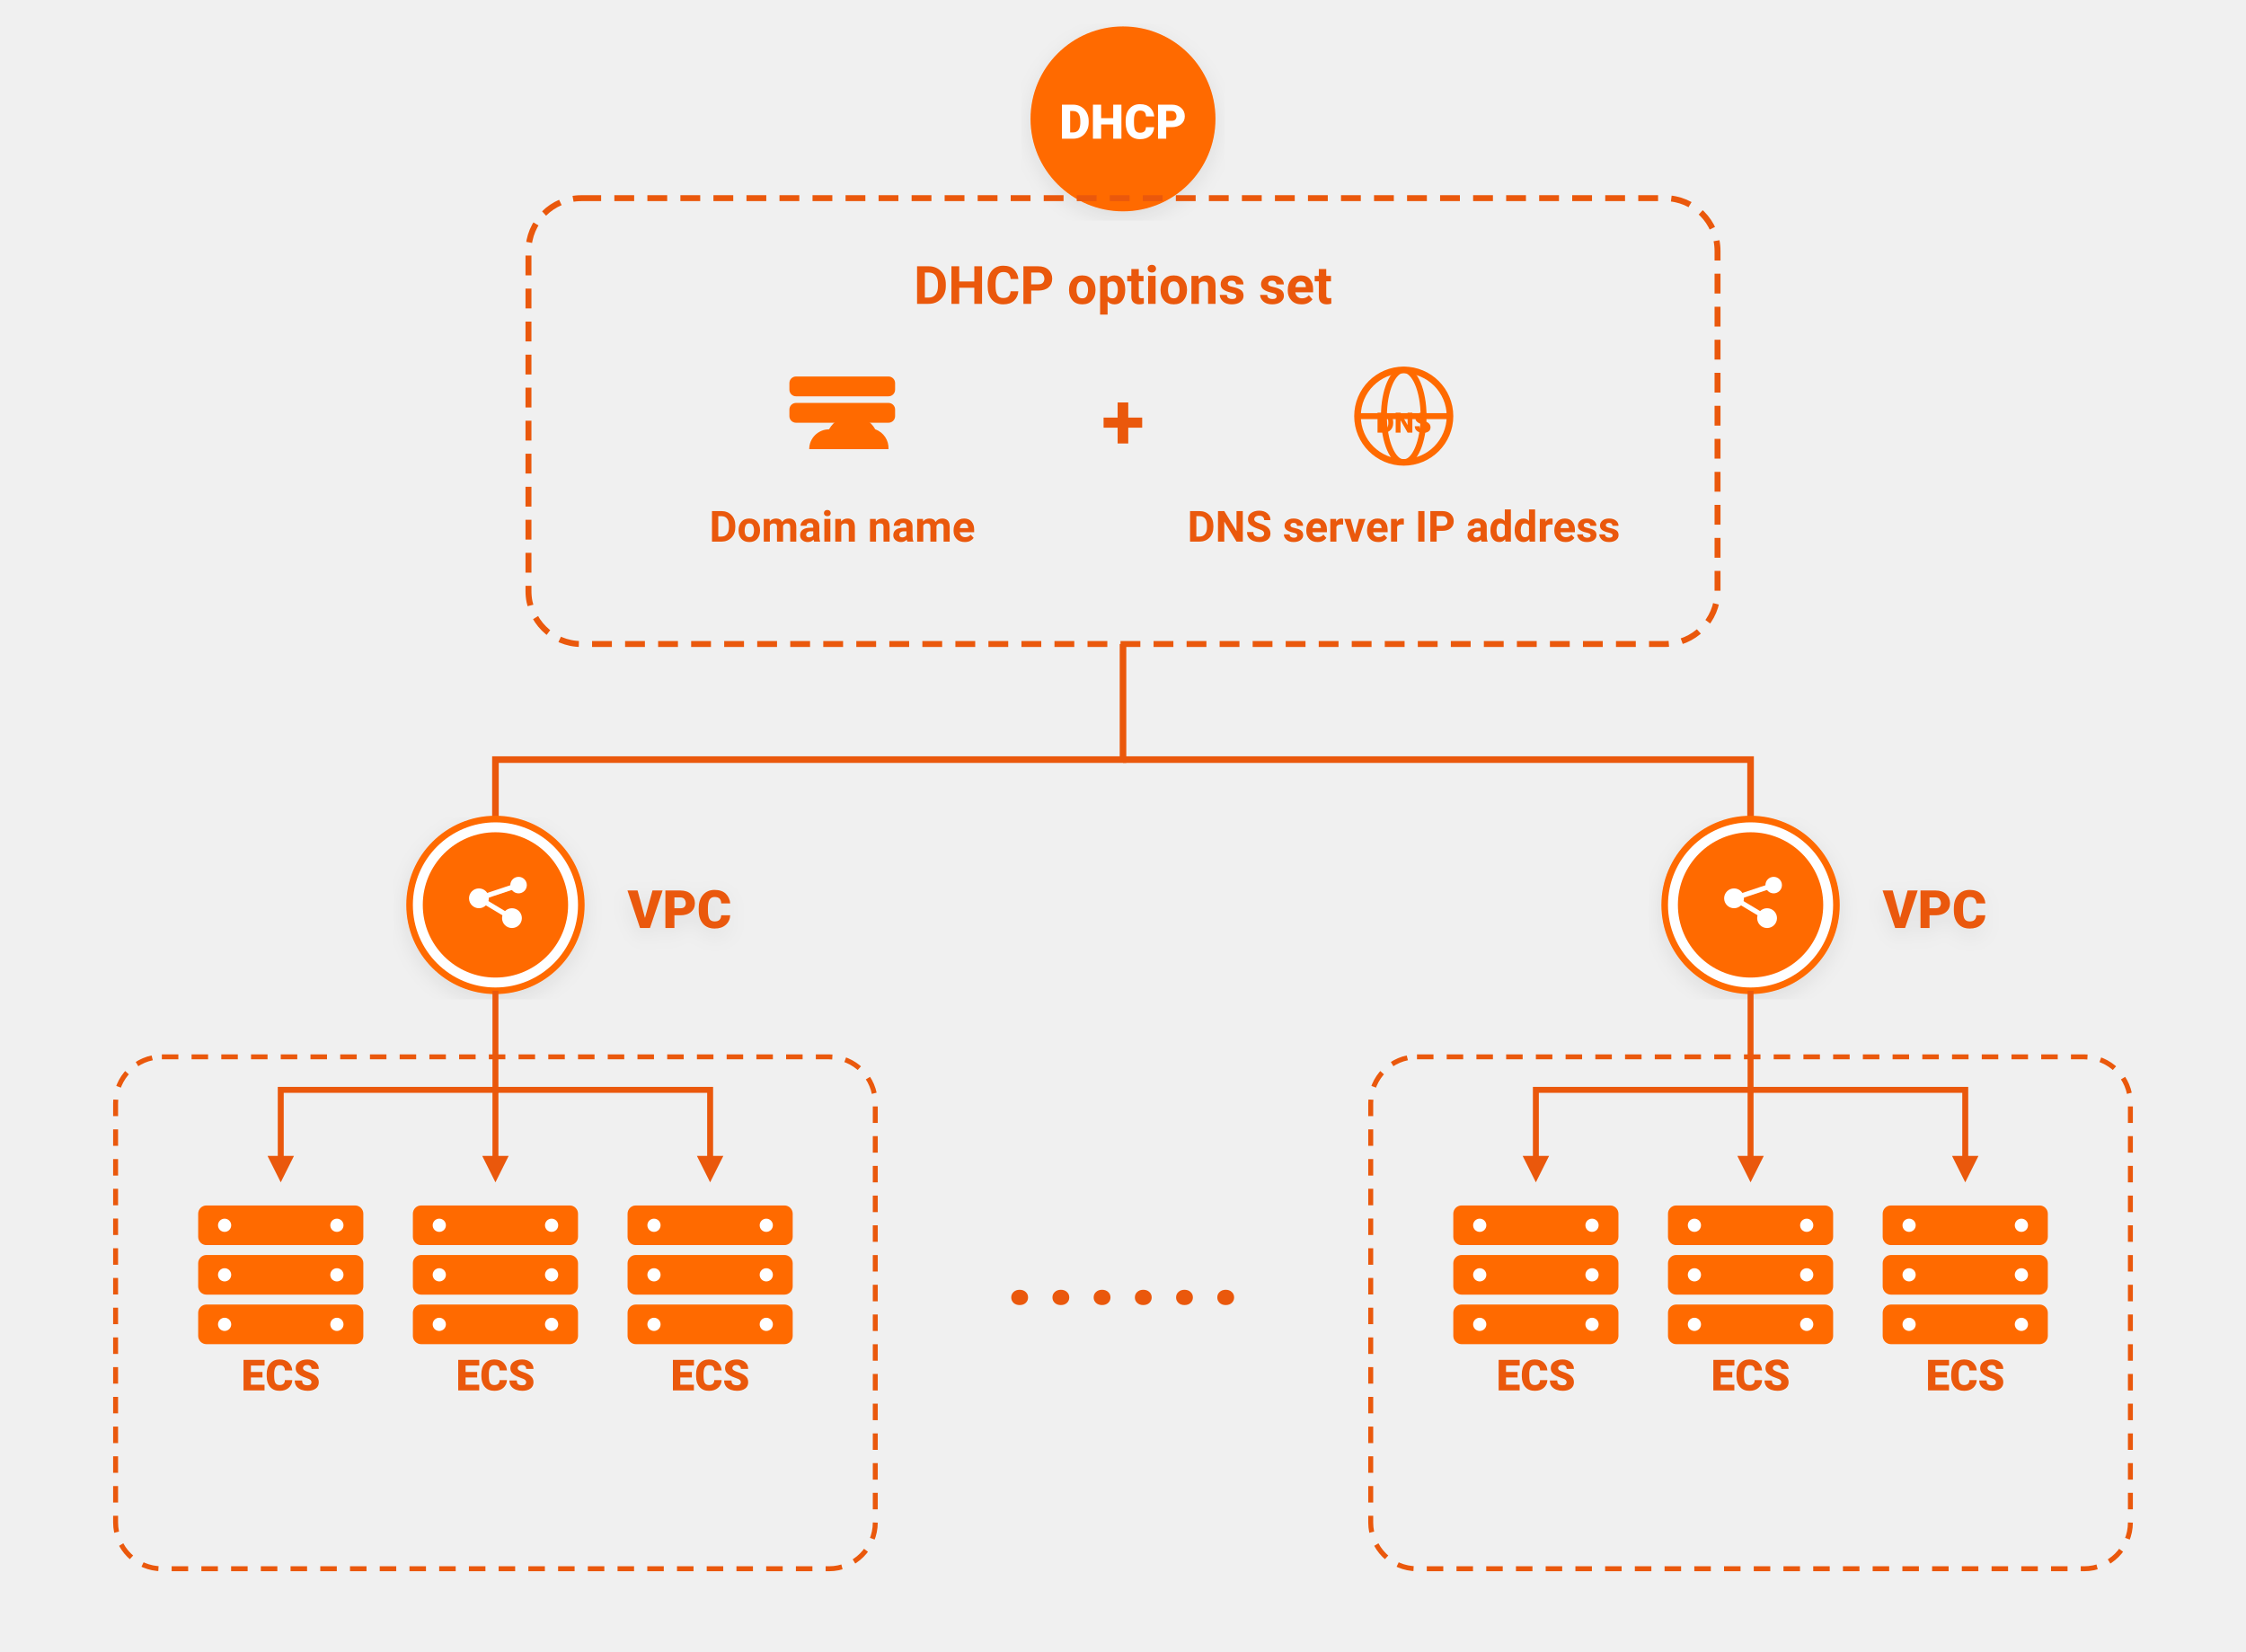
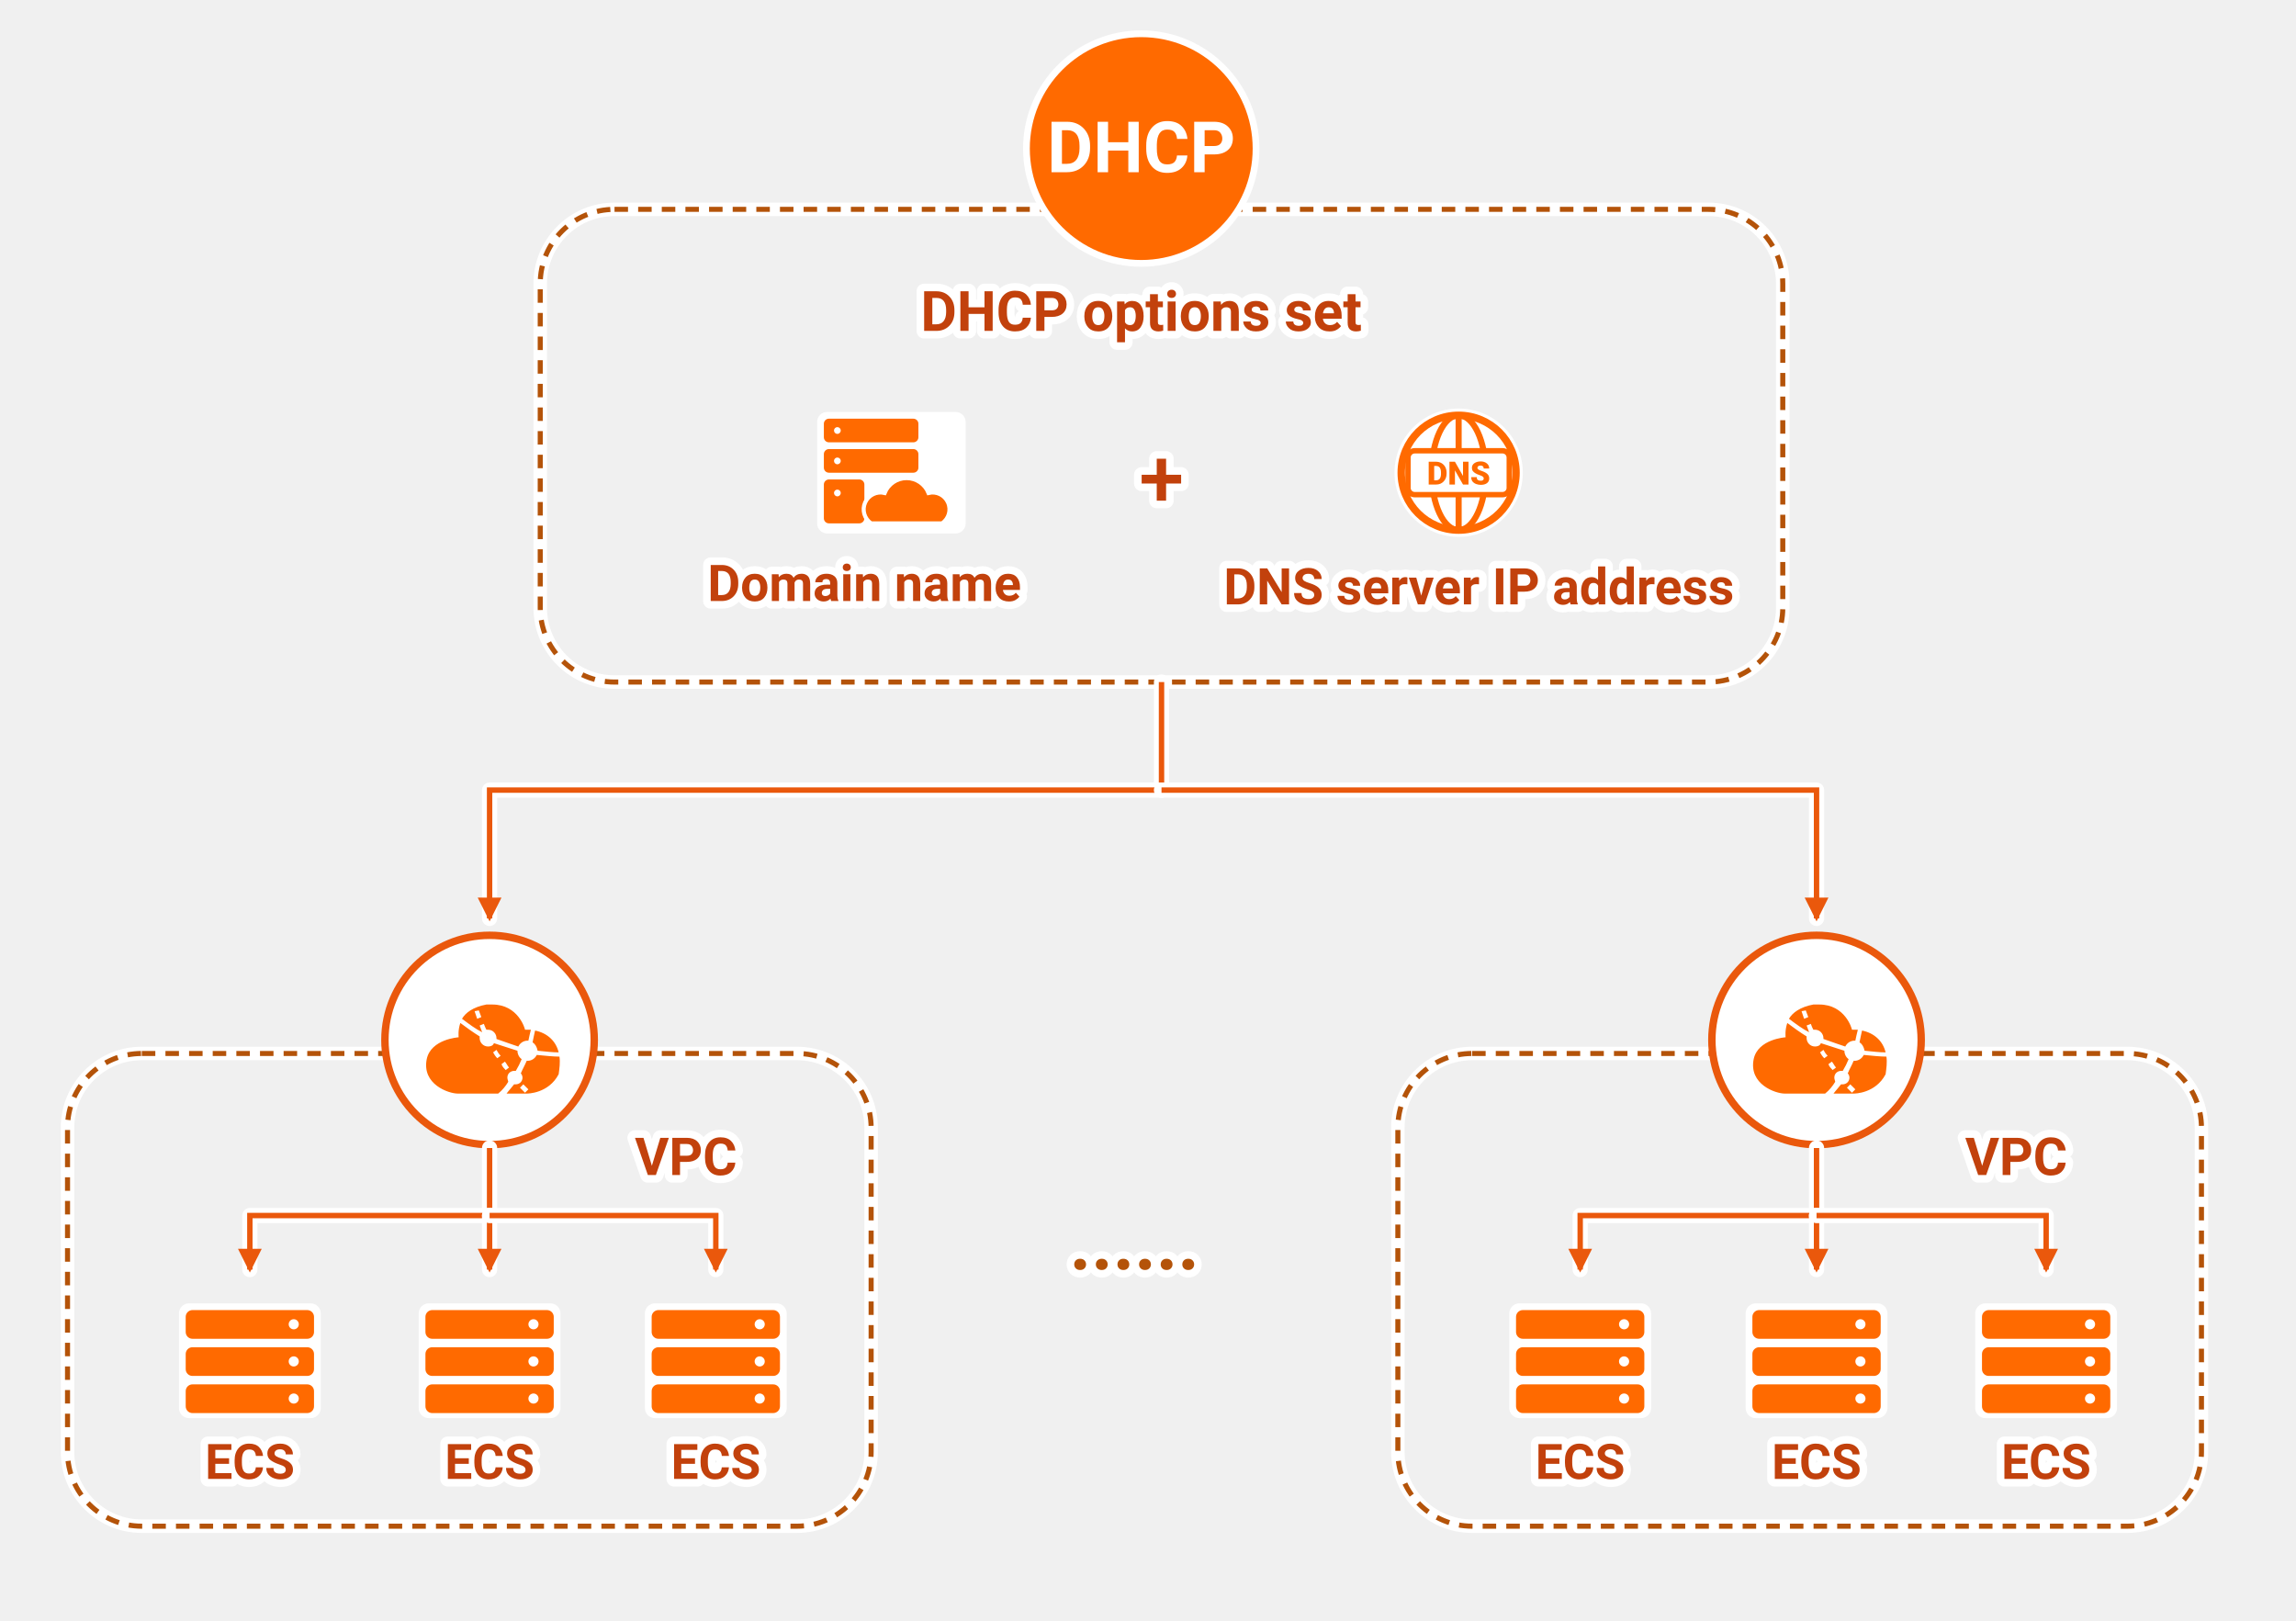
- <svg xmlns="http://www.w3.org/2000/svg" viewBox="0 0 680 500" width="100%" height="auto">
+ <svg xmlns="http://www.w3.org/2000/svg" viewBox="0 0 680 480" width="680" height="480">
  <defs>
-     <filter id="dhcp-shadow" x="-5%" y="-5%" width="110%" height="110%">
-       <feDropShadow dx="0" dy="2" stdDeviation="3" flood-opacity="0.08" />
-     </filter>
+     <marker id="dhcp-arr" viewBox="0 0 10 10" refX="7" refY="5" markerWidth="5.5" markerHeight="5.5" orient="auto">
+       <path d="M 0 1 L 8 5 L 0 9 z" fill="#ea580c" />
+     </marker>
  </defs>
-   <rect width="680" height="500" fill="none" />
+   <rect width="680" height="480" fill="none" />
  <g font-family="-apple-system, BlinkMacSystemFont, 'Segoe UI', Roboto, Helvetica, Arial, sans-serif">
-     <g transform="translate(340, 36)" filter="url(#dhcp-shadow)">
-       <circle cx="0" cy="0" r="28" fill="#ff6a00" />
-       <text x="0" y="6" text-anchor="middle" font-size="14.5" font-weight="800" fill="#ffffff">DHCP</text>
+     <rect x="160" y="62" width="368" height="140" rx="22" fill="none" stroke="#ffffff" stroke-width="4" />
+     <rect x="160" y="62" width="368" height="140" rx="22" fill="none" stroke="#b45309" stroke-width="1.5" stroke-dasharray="4,3" />
+     <circle cx="338" cy="44" r="34" fill="#ff6a00" stroke="#ffffff" stroke-width="2" />
+     <text x="338" y="51" text-anchor="middle" font-size="21" font-weight="700" fill="#ffffff">DHCP</text>
+     <text x="338" y="98" text-anchor="middle" font-size="16.5" font-weight="600" stroke="#ffffff" stroke-width="4.5" stroke-linejoin="round" stroke-linecap="round" fill="none">DHCP options set</text>
+     <text x="338" y="98" text-anchor="middle" font-size="16.5" font-weight="600" fill="#c2410c">DHCP options set</text>
+     <g transform="translate(244, 124)">
+       <rect x="-2" y="-2" width="44" height="36" rx="3" fill="#ffffff" />
+       <rect x="0" y="0" width="28" height="7" rx="1.5" fill="#ff6a00" />
+       <circle cx="4" cy="3.5" r="1" fill="#ffffff" />
+       <rect x="0" y="9" width="28" height="7" rx="1.5" fill="#ff6a00" />
+       <circle cx="4" cy="12.5" r="1" fill="#ffffff" />
+       <rect x="0" y="18" width="12" height="13" rx="1.5" fill="#ff6a00" />
+       <circle cx="4" cy="22" r="1" fill="#ffffff" />
+       <path d="M 14 31 A 5 5 0 0 1 18 22 A 7 7 0 0 1 31 22 A 5 5 0 0 1 35 31 Z" fill="#ff6a00" stroke="#ffffff" stroke-width="1.2" />
    </g>
-     <g transform="translate(160, 60)">
-       <rect x="0" y="0" width="360" height="135" rx="16" fill="none" stroke="#ea580c" stroke-width="1.8" stroke-dasharray="6,4" />
-       <text x="180" y="32" text-anchor="middle" font-size="16" font-weight="700" fill="#ea580c">DHCP options set</text>
-       <g transform="translate(95, 68)">
-         <g transform="translate(-16, -14)">
-           <rect x="0" y="0" width="32" height="6" rx="2" fill="#ff6a00" />
-           <rect x="0" y="8" width="32" height="6" rx="2" fill="#ff6a00" />
-           <path d="M 6 22 A 6 6 0 0 1 12 16 A 8 8 0 0 1 26 16 A 6 6 0 0 1 30 22 Z" fill="#ff6a00" />
+     <text x="256" y="178" text-anchor="middle" font-size="15" font-weight="600" stroke="#ffffff" stroke-width="4.5" stroke-linejoin="round" stroke-linecap="round" fill="none">Domain name</text>
+     <text x="256" y="178" text-anchor="middle" font-size="15" font-weight="600" fill="#c2410c">Domain name</text>
+     <text x="344" y="150" text-anchor="middle" font-size="24" font-weight="500" stroke="#ffffff" stroke-width="4.5" stroke-linejoin="round" stroke-linecap="round" fill="none">+</text>
+     <text x="344" y="150" text-anchor="middle" font-size="24" font-weight="500" fill="#c2410c">+</text>
+     <g transform="translate(432, 140)">
+       <circle cx="0" cy="0" r="19" fill="#ffffff" />
+       <circle cx="0" cy="0" r="17" fill="none" stroke="#ff6a00" stroke-width="2.2" />
+       <ellipse cx="0" cy="0" rx="8" ry="17" fill="none" stroke="#ff6a00" stroke-width="1.8" />
+       <line x1="0" y1="-17" x2="0" y2="17" stroke="#ff6a00" stroke-width="1.8" />
+       <rect x="-15" y="-6.5" width="30" height="13" rx="2" fill="#ffffff" stroke="#ff6a00" stroke-width="1.6" />
+       <text x="0" y="3.5" text-anchor="middle" font-size="9.5" font-weight="800" fill="#ff6a00">DNS</text>
+     </g>
+     <text x="438" y="179" text-anchor="middle" font-size="15" font-weight="600" stroke="#ffffff" stroke-width="4.5" stroke-linejoin="round" stroke-linecap="round" fill="none">DNS server IP address</text>
+     <text x="438" y="179" text-anchor="middle" font-size="15" font-weight="600" fill="#c2410c">DNS server IP address</text>
+     <line x1="344" y1="202" x2="344" y2="234" stroke="#ffffff" stroke-width="4.5" stroke-linecap="round" />
+     <line x1="344" y1="202" x2="344" y2="234" stroke="#ea580c" stroke-width="1.6" />
+     <path d="M 344 234 L 145 234 L 145 272" fill="none" stroke="#ffffff" stroke-width="4.5" stroke-linecap="round" stroke-linejoin="round" />
+     <path d="M 344 234 L 145 234 L 145 272" fill="none" stroke="#ea580c" stroke-width="1.6" marker-end="url(#dhcp-arr)" />
+     <path d="M 344 234 L 538 234 L 538 272" fill="none" stroke="#ffffff" stroke-width="4.5" stroke-linecap="round" stroke-linejoin="round" />
+     <path d="M 344 234 L 538 234 L 538 272" fill="none" stroke="#ea580c" stroke-width="1.6" marker-end="url(#dhcp-arr)" />
+     <g transform="translate(20, 312)">
+       <rect x="0" y="0" width="238" height="140" rx="22" fill="none" stroke="#ffffff" stroke-width="4" />
+       <rect x="0" y="0" width="238" height="140" rx="22" fill="none" stroke="#b45309" stroke-width="1.5" stroke-dasharray="4,3" />
+       <g transform="translate(125, -4)">
+         <circle cx="0" cy="0" r="31" fill="#ffffff" stroke="#ea580c" stroke-width="2.2" />
+         <g transform="translate(-26, -24) scale(1.35)">
+           <path d="M 17.08 14.61 L 18 14.24 C 18.19 14.79 18.37 15.16 18.56 15.53 L 18.92 15.53 C 20.03 15.53 20.77 16.45 20.77 17.37 L 20.77 17.56 C 22.24 18.11 25.3 19.12 25.56 19.22 C 25.93 18.48 26.66 17.93 27.59 17.93 L 27.77 17.93 C 27.93 17.13 28.12 16.33 28.32 15.53 L 27.03 15.53 C 27.03 15.34 25.56 10 19.85 10 L 18.56 10 C 15.61 10.55 13.95 11.84 13.21 13.13 C 14.69 14.24 16.16 15.35 17.63 16.08 C 17.45 15.53 17.27 15.16 17.08 14.61 Z M 16.9 11.29 C 17.08 11.84 17.26 12.21 17.45 12.76 L 16.53 13.13 L 15.97 11.47 L 16.9 11.29 Z M 24.64 24.56 L 25.01 24.56 C 25.56 23.64 25.93 22.9 26.3 21.98 C 25.74 21.61 25.37 20.87 25.37 20.14 C 25.05 20.05 21.87 19.03 20.21 18.48 C 20.03 19.03 19.48 19.21 18.92 19.21 C 17.82 19.21 17.08 18.29 17.08 17.37 L 17.08 17 C 15.61 16.08 14.32 15.16 12.84 14.05 C 12.29 15.71 12.47 17 12.47 17.19 C 12.47 17.19 6.39 17.56 5.47 21.98 C 4.36 27.51 10.26 29.54 12.29 29.54 L 21.14 29.54 C 22.06 28.8 22.8 27.88 23.35 26.96 C 23.35 26.77 23.16 26.4 23.16 26.04 C 23.16 25.11 23.9 24.56 24.64 24.56 Z M 20.95 21.79 C 20.58 21.43 20.21 20.87 20.03 20.5 L 20.77 19.95 C 20.95 20.32 21.32 20.87 21.69 21.24 L 20.95 21.79 Z M 21.87 23.09 L 22.61 22.53 C 22.98 22.9 23.16 23.45 23.53 23.82 L 22.79 24.38 C 22.43 24.01 22.06 23.64 21.87 23.09 Z M 34.59 21.43 C 33.3 21.43 31.46 21.24 29.61 21.06 C 29.25 21.8 28.51 22.35 27.59 22.35 L 27.4 22.35 C 27.03 23.27 26.48 24.19 26.11 25.11 C 26.3 25.3 26.48 25.67 26.48 26.03 C 26.48 26.95 25.74 27.51 25.01 27.51 L 24.64 27.51 C 24.08 28.25 23.53 28.8 22.98 29.54 L 27.4 29.54 C 27.59 29.54 32.19 29.54 34.41 25.3 C 34.59 24.01 34.77 22.72 34.59 21.43 Z M 27.03 29.35 L 25.93 28.25 L 26.66 27.51 L 27.77 28.61 L 27.03 29.35 Z M 34.41 20.5 C 33.85 18.11 32.01 16.27 29.24 15.71 C 29.06 16.45 28.88 17.37 28.69 18.29 C 29.24 18.66 29.61 19.21 29.8 20.14 C 31.64 20.32 33.11 20.5 34.41 20.5 Z" fill="#ff6a00" />
        </g>
-         <text x="0" y="36" text-anchor="middle" font-size="13" font-weight="700" fill="#ea580c">Domain name</text>
      </g>
-       <text x="180" y="76" text-anchor="middle" font-size="24" font-weight="700" fill="#ea580c">+</text>
-       <g transform="translate(265, 68)">
-         <circle cx="0" cy="-2" r="14" fill="none" stroke="#ff6a00" stroke-width="2" />
-         <ellipse cx="0" cy="-2" rx="6" ry="14" fill="none" stroke="#ff6a00" stroke-width="1.8" />
-         <line x1="-14" y1="-2" x2="14" y2="-2" stroke="#ff6a00" stroke-width="1.8" />
-         <text x="0" y="3" text-anchor="middle" font-size="8.5" font-weight="900" fill="#ff6a00">DNS</text>
-         <text x="0" y="36" text-anchor="middle" font-size="13" font-weight="700" fill="#ea580c">DNS server IP address</text>
+       <text x="168" y="36" text-anchor="start" font-size="15.5" font-weight="600" stroke="#ffffff" stroke-width="4.5" stroke-linejoin="round" stroke-linecap="round" fill="none">VPC</text>
+       <text x="168" y="36" text-anchor="start" font-size="15.5" font-weight="600" fill="#c2410c">VPC</text>
+       <line x1="125" y1="28" x2="125" y2="48" stroke="#ffffff" stroke-width="4.5" stroke-linecap="round" />
+       <line x1="125" y1="28" x2="125" y2="48" stroke="#ea580c" stroke-width="1.6" />
+       <path d="M 125 48 L 54 48 L 54 64" fill="none" stroke="#ffffff" stroke-width="4.5" stroke-linecap="round" stroke-linejoin="round" />
+       <path d="M 125 48 L 54 48 L 54 64" fill="none" stroke="#ea580c" stroke-width="1.6" marker-end="url(#dhcp-arr)" />
+       <line x1="125" y1="48" x2="125" y2="64" stroke="#ffffff" stroke-width="4.5" stroke-linecap="round" />
+       <line x1="125" y1="48" x2="125" y2="64" stroke="#ea580c" stroke-width="1.6" marker-end="url(#dhcp-arr)" />
+       <path d="M 125 48 L 192 48 L 192 64" fill="none" stroke="#ffffff" stroke-width="4.5" stroke-linecap="round" stroke-linejoin="round" />
+       <path d="M 125 48 L 192 48 L 192 64" fill="none" stroke="#ea580c" stroke-width="1.6" marker-end="url(#dhcp-arr)" />
+       <g transform="translate(35, 76)">
+         <rect x="-2" y="-2" width="42" height="34" rx="3" fill="#ffffff" />
+         <rect x="0" y="0" width="38" height="8.5" rx="2" fill="#ff6a00" />
+         <circle cx="32" cy="4.2" r="1.5" fill="#ffffff" />
+         <rect x="0" y="11" width="38" height="8.5" rx="2" fill="#ff6a00" />
+         <circle cx="32" cy="15.2" r="1.5" fill="#ffffff" />
+         <rect x="0" y="22" width="38" height="8.5" rx="2" fill="#ff6a00" />
+         <circle cx="32" cy="26.2" r="1.5" fill="#ffffff" />
      </g>
+       <text x="54" y="126" text-anchor="middle" font-size="14.5" font-weight="600" stroke="#ffffff" stroke-width="4.5" stroke-linejoin="round" stroke-linecap="round" fill="none">ECS</text>
+       <text x="54" y="126" text-anchor="middle" font-size="14.5" font-weight="600" fill="#c2410c">ECS</text>
+       <g transform="translate(106, 76)">
+         <rect x="-2" y="-2" width="42" height="34" rx="3" fill="#ffffff" />
+         <rect x="0" y="0" width="38" height="8.5" rx="2" fill="#ff6a00" />
+         <circle cx="32" cy="4.2" r="1.5" fill="#ffffff" />
+         <rect x="0" y="11" width="38" height="8.5" rx="2" fill="#ff6a00" />
+         <circle cx="32" cy="15.2" r="1.5" fill="#ffffff" />
+         <rect x="0" y="22" width="38" height="8.5" rx="2" fill="#ff6a00" />
+         <circle cx="32" cy="26.2" r="1.5" fill="#ffffff" />
+       </g>
+       <text x="125" y="126" text-anchor="middle" font-size="14.5" font-weight="600" stroke="#ffffff" stroke-width="4.5" stroke-linejoin="round" stroke-linecap="round" fill="none">ECS</text>
+       <text x="125" y="126" text-anchor="middle" font-size="14.5" font-weight="600" fill="#c2410c">ECS</text>
+       <g transform="translate(173, 76)">
+         <rect x="-2" y="-2" width="42" height="34" rx="3" fill="#ffffff" />
+         <rect x="0" y="0" width="38" height="8.5" rx="2" fill="#ff6a00" />
+         <circle cx="32" cy="4.2" r="1.5" fill="#ffffff" />
+         <rect x="0" y="11" width="38" height="8.5" rx="2" fill="#ff6a00" />
+         <circle cx="32" cy="15.2" r="1.5" fill="#ffffff" />
+         <rect x="0" y="22" width="38" height="8.5" rx="2" fill="#ff6a00" />
+         <circle cx="32" cy="26.2" r="1.5" fill="#ffffff" />
+       </g>
+       <text x="192" y="126" text-anchor="middle" font-size="14.5" font-weight="600" stroke="#ffffff" stroke-width="4.5" stroke-linejoin="round" stroke-linecap="round" fill="none">ECS</text>
+       <text x="192" y="126" text-anchor="middle" font-size="14.5" font-weight="600" fill="#c2410c">ECS</text>
    </g>
-     <path d="M 340 195 L 340 230 L 150 230 L 150 248" fill="none" stroke="#ea580c" stroke-width="2" />
-     <path d="M 340 230 L 530 230 L 530 248" fill="none" stroke="#ea580c" stroke-width="2" />
-     <g transform="translate(50, 250)">
-       <g transform="translate(100, 24)" filter="url(#dhcp-shadow)">
-         <circle cx="0" cy="0" r="26" fill="#ffffff" stroke="#ff6a00" stroke-width="2" />
-         <circle cx="0" cy="0" r="22" fill="#ff6a00" />
-         <circle cx="-5" cy="-2" r="3" fill="#ffffff" />
-         <circle cx="7" cy="-6" r="2.5" fill="#ffffff" />
-         <circle cx="5" cy="4" r="3" fill="#ffffff" />
-         <line x1="-5" y1="-2" x2="7" y2="-6" stroke="#ffffff" stroke-width="1.5" />
-         <line x1="-5" y1="-2" x2="5" y2="4" stroke="#ffffff" stroke-width="1.5" />
-         <text x="40" y="7" font-size="16" font-weight="800" fill="#ea580c">VPC</text>
+     <text x="336" y="376" text-anchor="middle" font-size="22" font-weight="700" stroke="#ffffff" stroke-width="4.5" stroke-linejoin="round" stroke-linecap="round" fill="none">......</text>
+     <text x="336" y="376" text-anchor="middle" font-size="22" font-weight="700" fill="#b45309">......</text>
+     <g transform="translate(414, 312)">
+       <rect x="0" y="0" width="238" height="140" rx="22" fill="none" stroke="#ffffff" stroke-width="4" />
+       <rect x="0" y="0" width="238" height="140" rx="22" fill="none" stroke="#b45309" stroke-width="1.5" stroke-dasharray="4,3" />
+       <g transform="translate(124, -4)">
+         <circle cx="0" cy="0" r="31" fill="#ffffff" stroke="#ea580c" stroke-width="2.2" />
+         <g transform="translate(-26, -24) scale(1.35)">
+           <path d="M 17.08 14.61 L 18 14.24 C 18.19 14.79 18.37 15.16 18.56 15.53 L 18.92 15.53 C 20.03 15.53 20.77 16.45 20.77 17.37 L 20.77 17.56 C 22.24 18.11 25.3 19.12 25.56 19.22 C 25.93 18.48 26.66 17.93 27.59 17.93 L 27.77 17.93 C 27.93 17.13 28.12 16.33 28.32 15.53 L 27.03 15.53 C 27.03 15.34 25.56 10 19.85 10 L 18.56 10 C 15.61 10.55 13.95 11.84 13.21 13.13 C 14.69 14.24 16.16 15.35 17.63 16.08 C 17.45 15.53 17.27 15.16 17.08 14.61 Z M 16.9 11.29 C 17.08 11.84 17.26 12.21 17.45 12.76 L 16.53 13.13 L 15.97 11.47 L 16.9 11.29 Z M 24.64 24.56 L 25.01 24.56 C 25.56 23.64 25.93 22.9 26.3 21.98 C 25.74 21.61 25.37 20.87 25.37 20.14 C 25.05 20.05 21.87 19.03 20.21 18.48 C 20.03 19.03 19.48 19.21 18.92 19.21 C 17.82 19.21 17.08 18.29 17.08 17.37 L 17.08 17 C 15.61 16.08 14.32 15.16 12.84 14.05 C 12.29 15.71 12.47 17 12.47 17.19 C 12.47 17.19 6.39 17.56 5.47 21.98 C 4.36 27.51 10.26 29.54 12.29 29.54 L 21.14 29.54 C 22.06 28.8 22.8 27.88 23.35 26.96 C 23.35 26.77 23.16 26.4 23.16 26.04 C 23.16 25.11 23.9 24.56 24.64 24.56 Z M 20.95 21.79 C 20.58 21.43 20.21 20.87 20.03 20.5 L 20.77 19.95 C 20.95 20.32 21.32 20.87 21.69 21.24 L 20.95 21.79 Z M 21.87 23.09 L 22.61 22.53 C 22.98 22.9 23.16 23.45 23.53 23.82 L 22.79 24.38 C 22.43 24.01 22.06 23.64 21.87 23.09 Z M 34.59 21.43 C 33.3 21.43 31.46 21.24 29.61 21.06 C 29.25 21.8 28.51 22.35 27.59 22.35 L 27.4 22.35 C 27.03 23.27 26.48 24.19 26.11 25.11 C 26.3 25.3 26.48 25.67 26.48 26.03 C 26.48 26.95 25.74 27.51 25.01 27.51 L 24.64 27.51 C 24.08 28.25 23.53 28.8 22.98 29.54 L 27.4 29.54 C 27.59 29.54 32.19 29.54 34.41 25.3 C 34.59 24.01 34.77 22.72 34.59 21.43 Z M 27.03 29.35 L 25.93 28.25 L 26.66 27.51 L 27.77 28.61 L 27.03 29.35 Z M 34.41 20.5 C 33.85 18.11 32.01 16.27 29.24 15.71 C 29.06 16.45 28.88 17.37 28.69 18.29 C 29.24 18.66 29.61 19.21 29.8 20.14 C 31.64 20.32 33.11 20.5 34.41 20.5 Z" fill="#ff6a00" />
+         </g>
      </g>
-       <path d="M 100 50 L 100 80 L 35 80 L 35 102" fill="none" stroke="#ea580c" stroke-width="1.8" />
-       <path d="M 100 80 L 100 102" fill="none" stroke="#ea580c" stroke-width="1.8" />
-       <path d="M 100 80 L 165 80 L 165 102" fill="none" stroke="#ea580c" stroke-width="1.8" />
-       <polygon points="35,108 31,100 39,100" fill="#ea580c" />
-       <polygon points="100,108 96,100 104,100" fill="#ea580c" />
-       <polygon points="165,108 161,100 169,100" fill="#ea580c" />
-       <rect x="-15" y="70" width="230" height="155" rx="14" fill="none" stroke="#ea580c" stroke-width="1.5" stroke-dasharray="5,4" />
-       <g transform="translate(10, 115)">
-         <rect x="0" y="0" width="50" height="12" rx="2.5" fill="#ff6a00" />
-         <circle cx="8" cy="6" r="2" fill="#ffffff" />
-         <circle cx="42" cy="6" r="2" fill="#ffffff" />
-         <rect x="0" y="15" width="50" height="12" rx="2.5" fill="#ff6a00" />
-         <circle cx="8" cy="21" r="2" fill="#ffffff" />
-         <circle cx="42" cy="21" r="2" fill="#ffffff" />
-         <rect x="0" y="30" width="50" height="12" rx="2.5" fill="#ff6a00" />
-         <circle cx="8" cy="36" r="2" fill="#ffffff" />
-         <circle cx="42" cy="36" r="2" fill="#ffffff" />
-         <text x="25" y="56" text-anchor="middle" font-size="13" font-weight="800" fill="#ea580c">ECS</text>
+       <text x="168" y="36" text-anchor="start" font-size="15.5" font-weight="600" stroke="#ffffff" stroke-width="4.5" stroke-linejoin="round" stroke-linecap="round" fill="none">VPC</text>
+       <text x="168" y="36" text-anchor="start" font-size="15.5" font-weight="600" fill="#c2410c">VPC</text>
+       <line x1="124" y1="28" x2="124" y2="48" stroke="#ffffff" stroke-width="4.5" stroke-linecap="round" />
+       <line x1="124" y1="28" x2="124" y2="48" stroke="#ea580c" stroke-width="1.6" />
+       <path d="M 124 48 L 54 48 L 54 64" fill="none" stroke="#ffffff" stroke-width="4.5" stroke-linecap="round" stroke-linejoin="round" />
+       <path d="M 124 48 L 54 48 L 54 64" fill="none" stroke="#ea580c" stroke-width="1.6" marker-end="url(#dhcp-arr)" />
+       <line x1="124" y1="48" x2="124" y2="64" stroke="#ffffff" stroke-width="4.5" stroke-linecap="round" />
+       <line x1="124" y1="48" x2="124" y2="64" stroke="#ea580c" stroke-width="1.6" marker-end="url(#dhcp-arr)" />
+       <path d="M 124 48 L 192 48 L 192 64" fill="none" stroke="#ffffff" stroke-width="4.5" stroke-linecap="round" stroke-linejoin="round" />
+       <path d="M 124 48 L 192 48 L 192 64" fill="none" stroke="#ea580c" stroke-width="1.6" marker-end="url(#dhcp-arr)" />
+       <g transform="translate(35, 76)">
+         <rect x="-2" y="-2" width="42" height="34" rx="3" fill="#ffffff" />
+         <rect x="0" y="0" width="38" height="8.5" rx="2" fill="#ff6a00" />
+         <circle cx="32" cy="4.2" r="1.5" fill="#ffffff" />
+         <rect x="0" y="11" width="38" height="8.5" rx="2" fill="#ff6a00" />
+         <circle cx="32" cy="15.2" r="1.5" fill="#ffffff" />
+         <rect x="0" y="22" width="38" height="8.5" rx="2" fill="#ff6a00" />
+         <circle cx="32" cy="26.2" r="1.5" fill="#ffffff" />
      </g>
-       <g transform="translate(75, 115)">
-         <rect x="0" y="0" width="50" height="12" rx="2.5" fill="#ff6a00" />
-         <circle cx="8" cy="6" r="2" fill="#ffffff" />
-         <circle cx="42" cy="6" r="2" fill="#ffffff" />
-         <rect x="0" y="15" width="50" height="12" rx="2.5" fill="#ff6a00" />
-         <circle cx="8" cy="21" r="2" fill="#ffffff" />
-         <circle cx="42" cy="21" r="2" fill="#ffffff" />
-         <rect x="0" y="30" width="50" height="12" rx="2.5" fill="#ff6a00" />
-         <circle cx="8" cy="36" r="2" fill="#ffffff" />
-         <circle cx="42" cy="36" r="2" fill="#ffffff" />
-         <text x="25" y="56" text-anchor="middle" font-size="13" font-weight="800" fill="#ea580c">ECS</text>
+       <text x="54" y="126" text-anchor="middle" font-size="14.5" font-weight="600" stroke="#ffffff" stroke-width="4.5" stroke-linejoin="round" stroke-linecap="round" fill="none">ECS</text>
+       <text x="54" y="126" text-anchor="middle" font-size="14.5" font-weight="600" fill="#c2410c">ECS</text>
+       <g transform="translate(105, 76)">
+         <rect x="-2" y="-2" width="42" height="34" rx="3" fill="#ffffff" />
+         <rect x="0" y="0" width="38" height="8.5" rx="2" fill="#ff6a00" />
+         <circle cx="32" cy="4.2" r="1.5" fill="#ffffff" />
+         <rect x="0" y="11" width="38" height="8.5" rx="2" fill="#ff6a00" />
+         <circle cx="32" cy="15.2" r="1.5" fill="#ffffff" />
+         <rect x="0" y="22" width="38" height="8.5" rx="2" fill="#ff6a00" />
+         <circle cx="32" cy="26.2" r="1.5" fill="#ffffff" />
      </g>
-       <g transform="translate(140, 115)">
-         <rect x="0" y="0" width="50" height="12" rx="2.5" fill="#ff6a00" />
-         <circle cx="8" cy="6" r="2" fill="#ffffff" />
-         <circle cx="42" cy="6" r="2" fill="#ffffff" />
-         <rect x="0" y="15" width="50" height="12" rx="2.5" fill="#ff6a00" />
-         <circle cx="8" cy="21" r="2" fill="#ffffff" />
-         <circle cx="42" cy="21" r="2" fill="#ffffff" />
-         <rect x="0" y="30" width="50" height="12" rx="2.5" fill="#ff6a00" />
-         <circle cx="8" cy="36" r="2" fill="#ffffff" />
-         <circle cx="42" cy="36" r="2" fill="#ffffff" />
-         <text x="25" y="56" text-anchor="middle" font-size="13" font-weight="800" fill="#ea580c">ECS</text>
+       <text x="124" y="126" text-anchor="middle" font-size="14.5" font-weight="600" stroke="#ffffff" stroke-width="4.5" stroke-linejoin="round" stroke-linecap="round" fill="none">ECS</text>
+       <text x="124" y="126" text-anchor="middle" font-size="14.5" font-weight="600" fill="#c2410c">ECS</text>
+       <g transform="translate(173, 76)">
+         <rect x="-2" y="-2" width="42" height="34" rx="3" fill="#ffffff" />
+         <rect x="0" y="0" width="38" height="8.5" rx="2" fill="#ff6a00" />
+         <circle cx="32" cy="4.2" r="1.5" fill="#ffffff" />
+         <rect x="0" y="11" width="38" height="8.5" rx="2" fill="#ff6a00" />
+         <circle cx="32" cy="15.2" r="1.5" fill="#ffffff" />
+         <rect x="0" y="22" width="38" height="8.5" rx="2" fill="#ff6a00" />
+         <circle cx="32" cy="26.2" r="1.5" fill="#ffffff" />
      </g>
-     </g>
-     <text x="340" y="395" text-anchor="middle" font-size="28" font-weight="900" fill="#ea580c" letter-spacing="4">......</text>
-     <g transform="translate(430, 250)">
-       <g transform="translate(100, 24)" filter="url(#dhcp-shadow)">
-         <circle cx="0" cy="0" r="26" fill="#ffffff" stroke="#ff6a00" stroke-width="2" />
-         <circle cx="0" cy="0" r="22" fill="#ff6a00" />
-         <circle cx="-5" cy="-2" r="3" fill="#ffffff" />
-         <circle cx="7" cy="-6" r="2.5" fill="#ffffff" />
-         <circle cx="5" cy="4" r="3" fill="#ffffff" />
-         <line x1="-5" y1="-2" x2="7" y2="-6" stroke="#ffffff" stroke-width="1.5" />
-         <line x1="-5" y1="-2" x2="5" y2="4" stroke="#ffffff" stroke-width="1.5" />
-         <text x="40" y="7" font-size="16" font-weight="800" fill="#ea580c">VPC</text>
-       </g>
-       <path d="M 100 50 L 100 80 L 35 80 L 35 102" fill="none" stroke="#ea580c" stroke-width="1.8" />
-       <path d="M 100 80 L 100 102" fill="none" stroke="#ea580c" stroke-width="1.8" />
-       <path d="M 100 80 L 165 80 L 165 102" fill="none" stroke="#ea580c" stroke-width="1.8" />
-       <polygon points="35,108 31,100 39,100" fill="#ea580c" />
-       <polygon points="100,108 96,100 104,100" fill="#ea580c" />
-       <polygon points="165,108 161,100 169,100" fill="#ea580c" />
-       <rect x="-15" y="70" width="230" height="155" rx="14" fill="none" stroke="#ea580c" stroke-width="1.5" stroke-dasharray="5,4" />
-       <g transform="translate(10, 115)">
-         <rect x="0" y="0" width="50" height="12" rx="2.5" fill="#ff6a00" />
-         <circle cx="8" cy="6" r="2" fill="#ffffff" />
-         <circle cx="42" cy="6" r="2" fill="#ffffff" />
-         <rect x="0" y="15" width="50" height="12" rx="2.5" fill="#ff6a00" />
-         <circle cx="8" cy="21" r="2" fill="#ffffff" />
-         <circle cx="42" cy="21" r="2" fill="#ffffff" />
-         <rect x="0" y="30" width="50" height="12" rx="2.5" fill="#ff6a00" />
-         <circle cx="8" cy="36" r="2" fill="#ffffff" />
-         <circle cx="42" cy="36" r="2" fill="#ffffff" />
-         <text x="25" y="56" text-anchor="middle" font-size="13" font-weight="800" fill="#ea580c">ECS</text>
-       </g>
-       <g transform="translate(75, 115)">
-         <rect x="0" y="0" width="50" height="12" rx="2.5" fill="#ff6a00" />
-         <circle cx="8" cy="6" r="2" fill="#ffffff" />
-         <circle cx="42" cy="6" r="2" fill="#ffffff" />
-         <rect x="0" y="15" width="50" height="12" rx="2.5" fill="#ff6a00" />
-         <circle cx="8" cy="21" r="2" fill="#ffffff" />
-         <circle cx="42" cy="21" r="2" fill="#ffffff" />
-         <rect x="0" y="30" width="50" height="12" rx="2.5" fill="#ff6a00" />
-         <circle cx="8" cy="36" r="2" fill="#ffffff" />
-         <circle cx="42" cy="36" r="2" fill="#ffffff" />
-         <text x="25" y="56" text-anchor="middle" font-size="13" font-weight="800" fill="#ea580c">ECS</text>
-       </g>
-       <g transform="translate(140, 115)">
-         <rect x="0" y="0" width="50" height="12" rx="2.5" fill="#ff6a00" />
-         <circle cx="8" cy="6" r="2" fill="#ffffff" />
-         <circle cx="42" cy="6" r="2" fill="#ffffff" />
-         <rect x="0" y="15" width="50" height="12" rx="2.5" fill="#ff6a00" />
-         <circle cx="8" cy="21" r="2" fill="#ffffff" />
-         <circle cx="42" cy="21" r="2" fill="#ffffff" />
-         <rect x="0" y="30" width="50" height="12" rx="2.5" fill="#ff6a00" />
-         <circle cx="8" cy="36" r="2" fill="#ffffff" />
-         <circle cx="42" cy="36" r="2" fill="#ffffff" />
-         <text x="25" y="56" text-anchor="middle" font-size="13" font-weight="800" fill="#ea580c">ECS</text>
-       </g>
+       <text x="192" y="126" text-anchor="middle" font-size="14.5" font-weight="600" stroke="#ffffff" stroke-width="4.5" stroke-linejoin="round" stroke-linecap="round" fill="none">ECS</text>
+       <text x="192" y="126" text-anchor="middle" font-size="14.5" font-weight="600" fill="#c2410c">ECS</text>
    </g>
  </g>
</svg>
